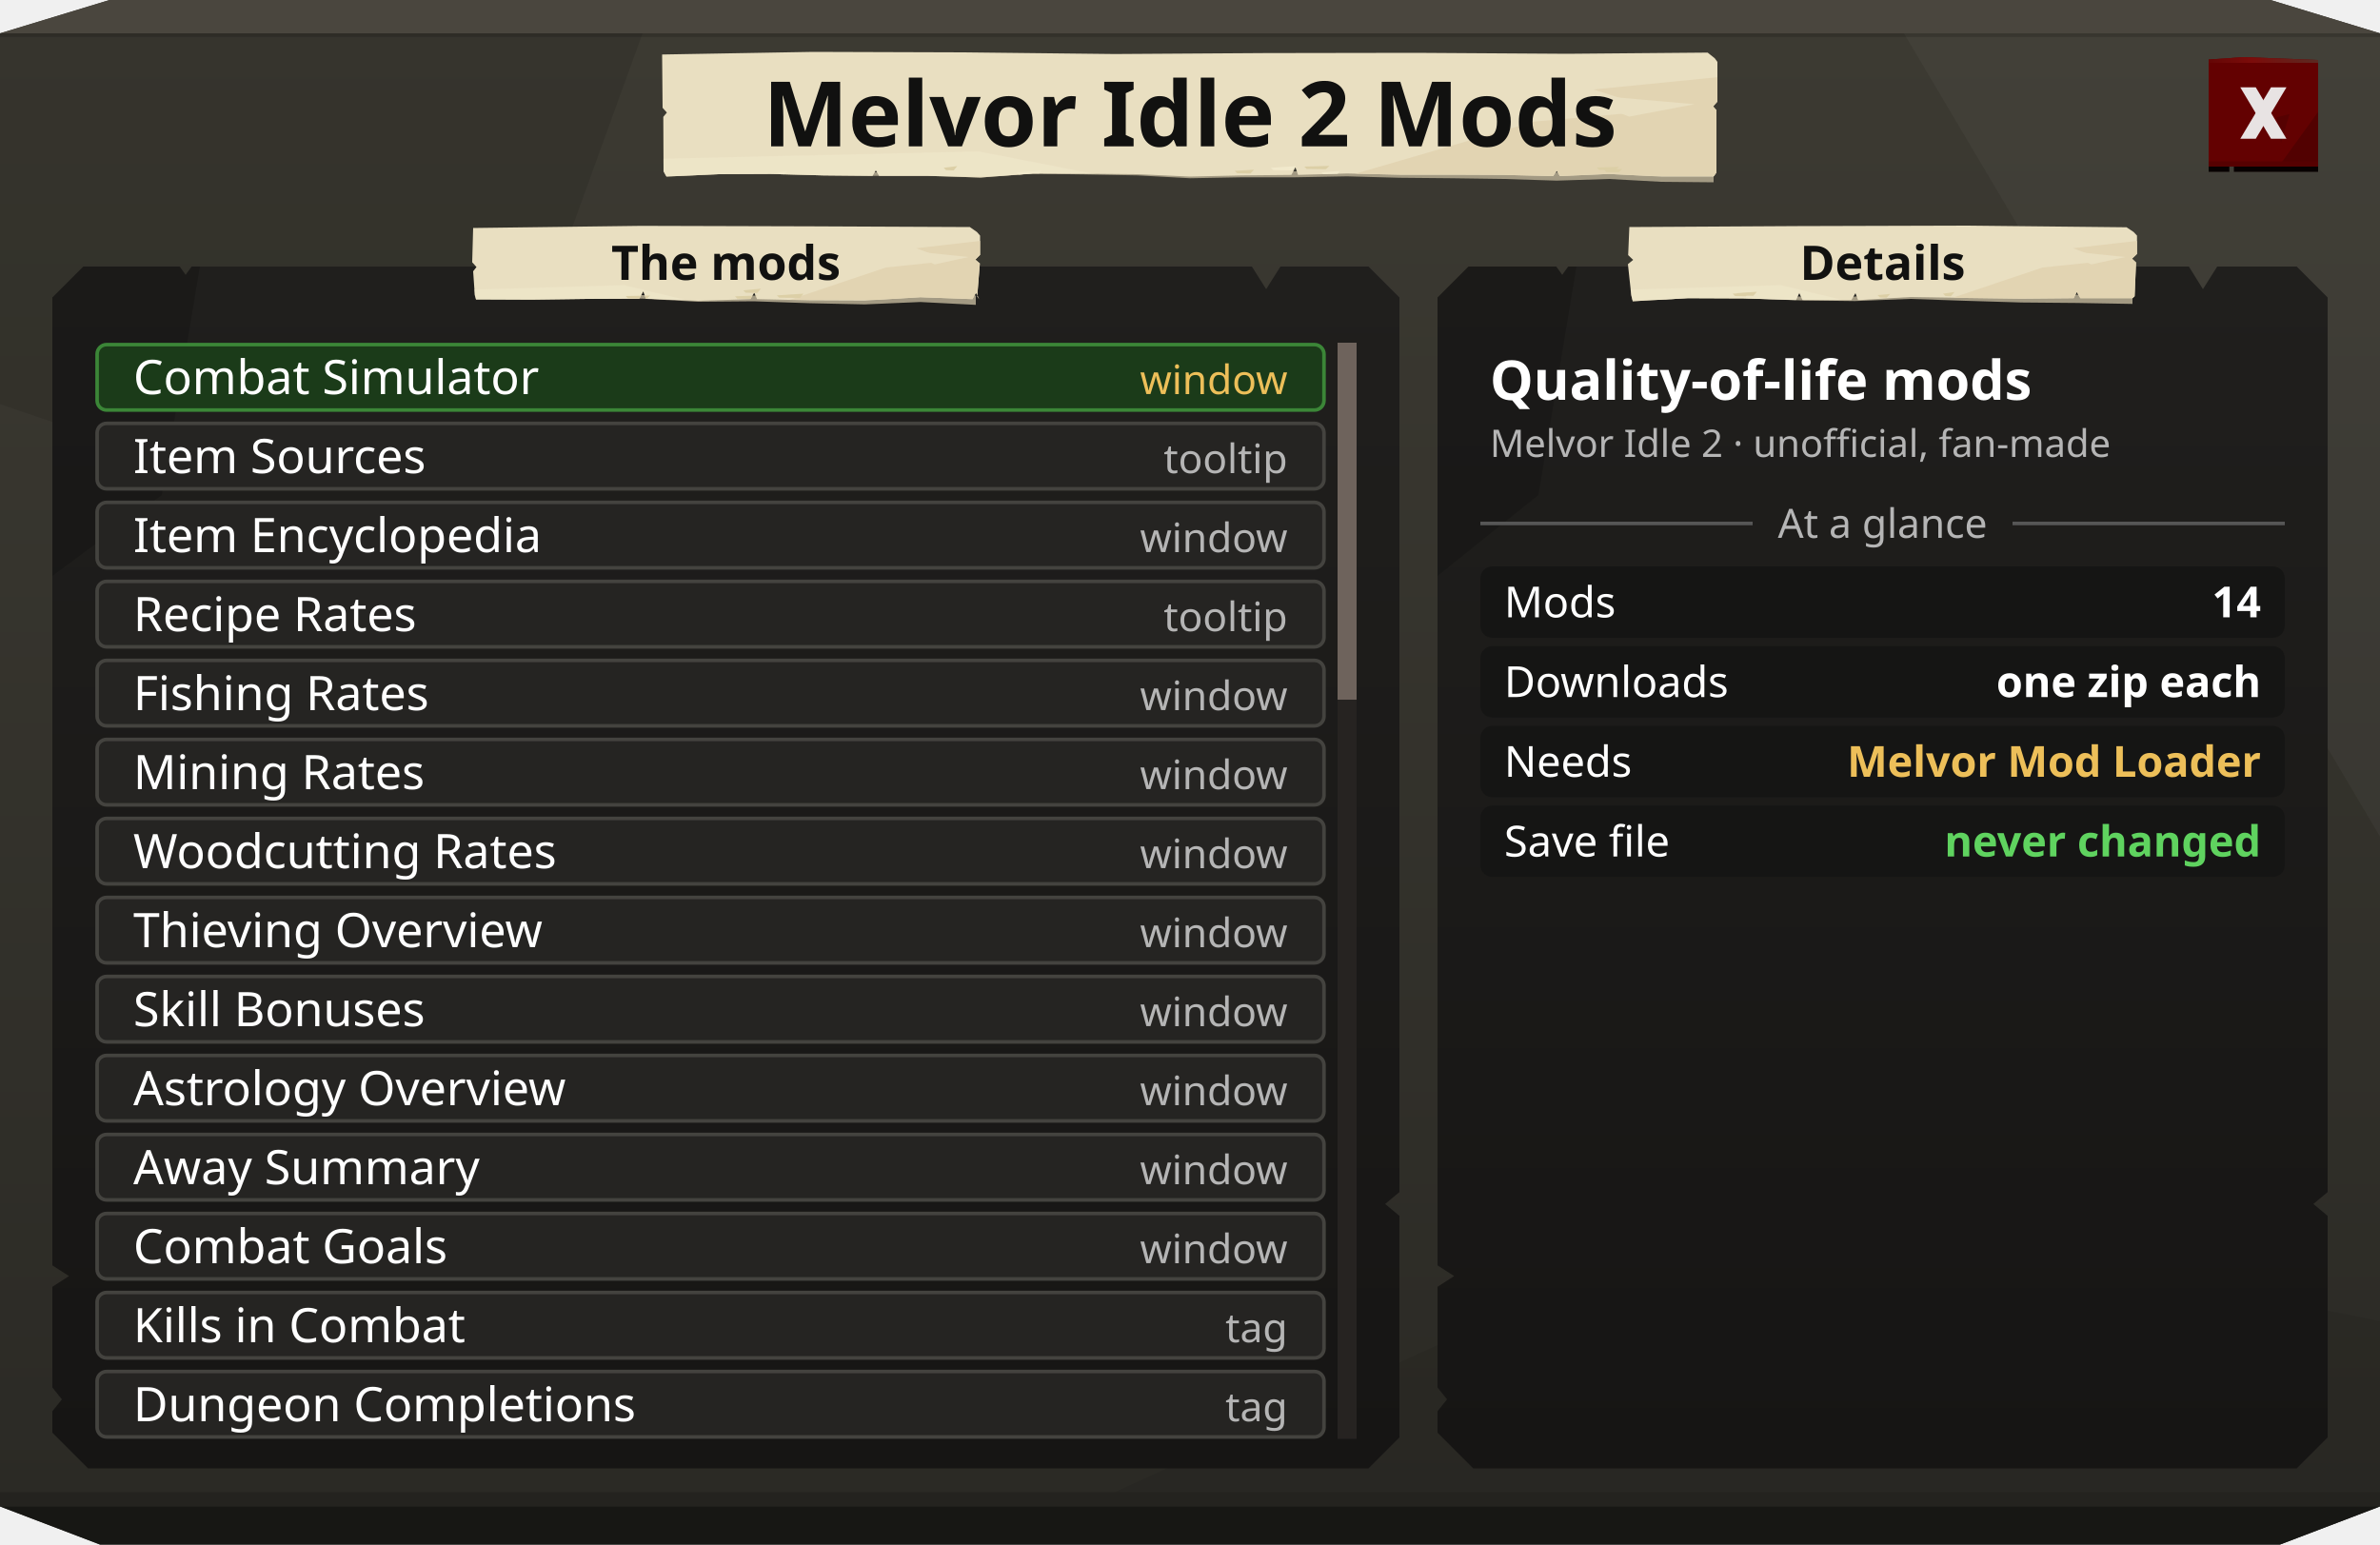
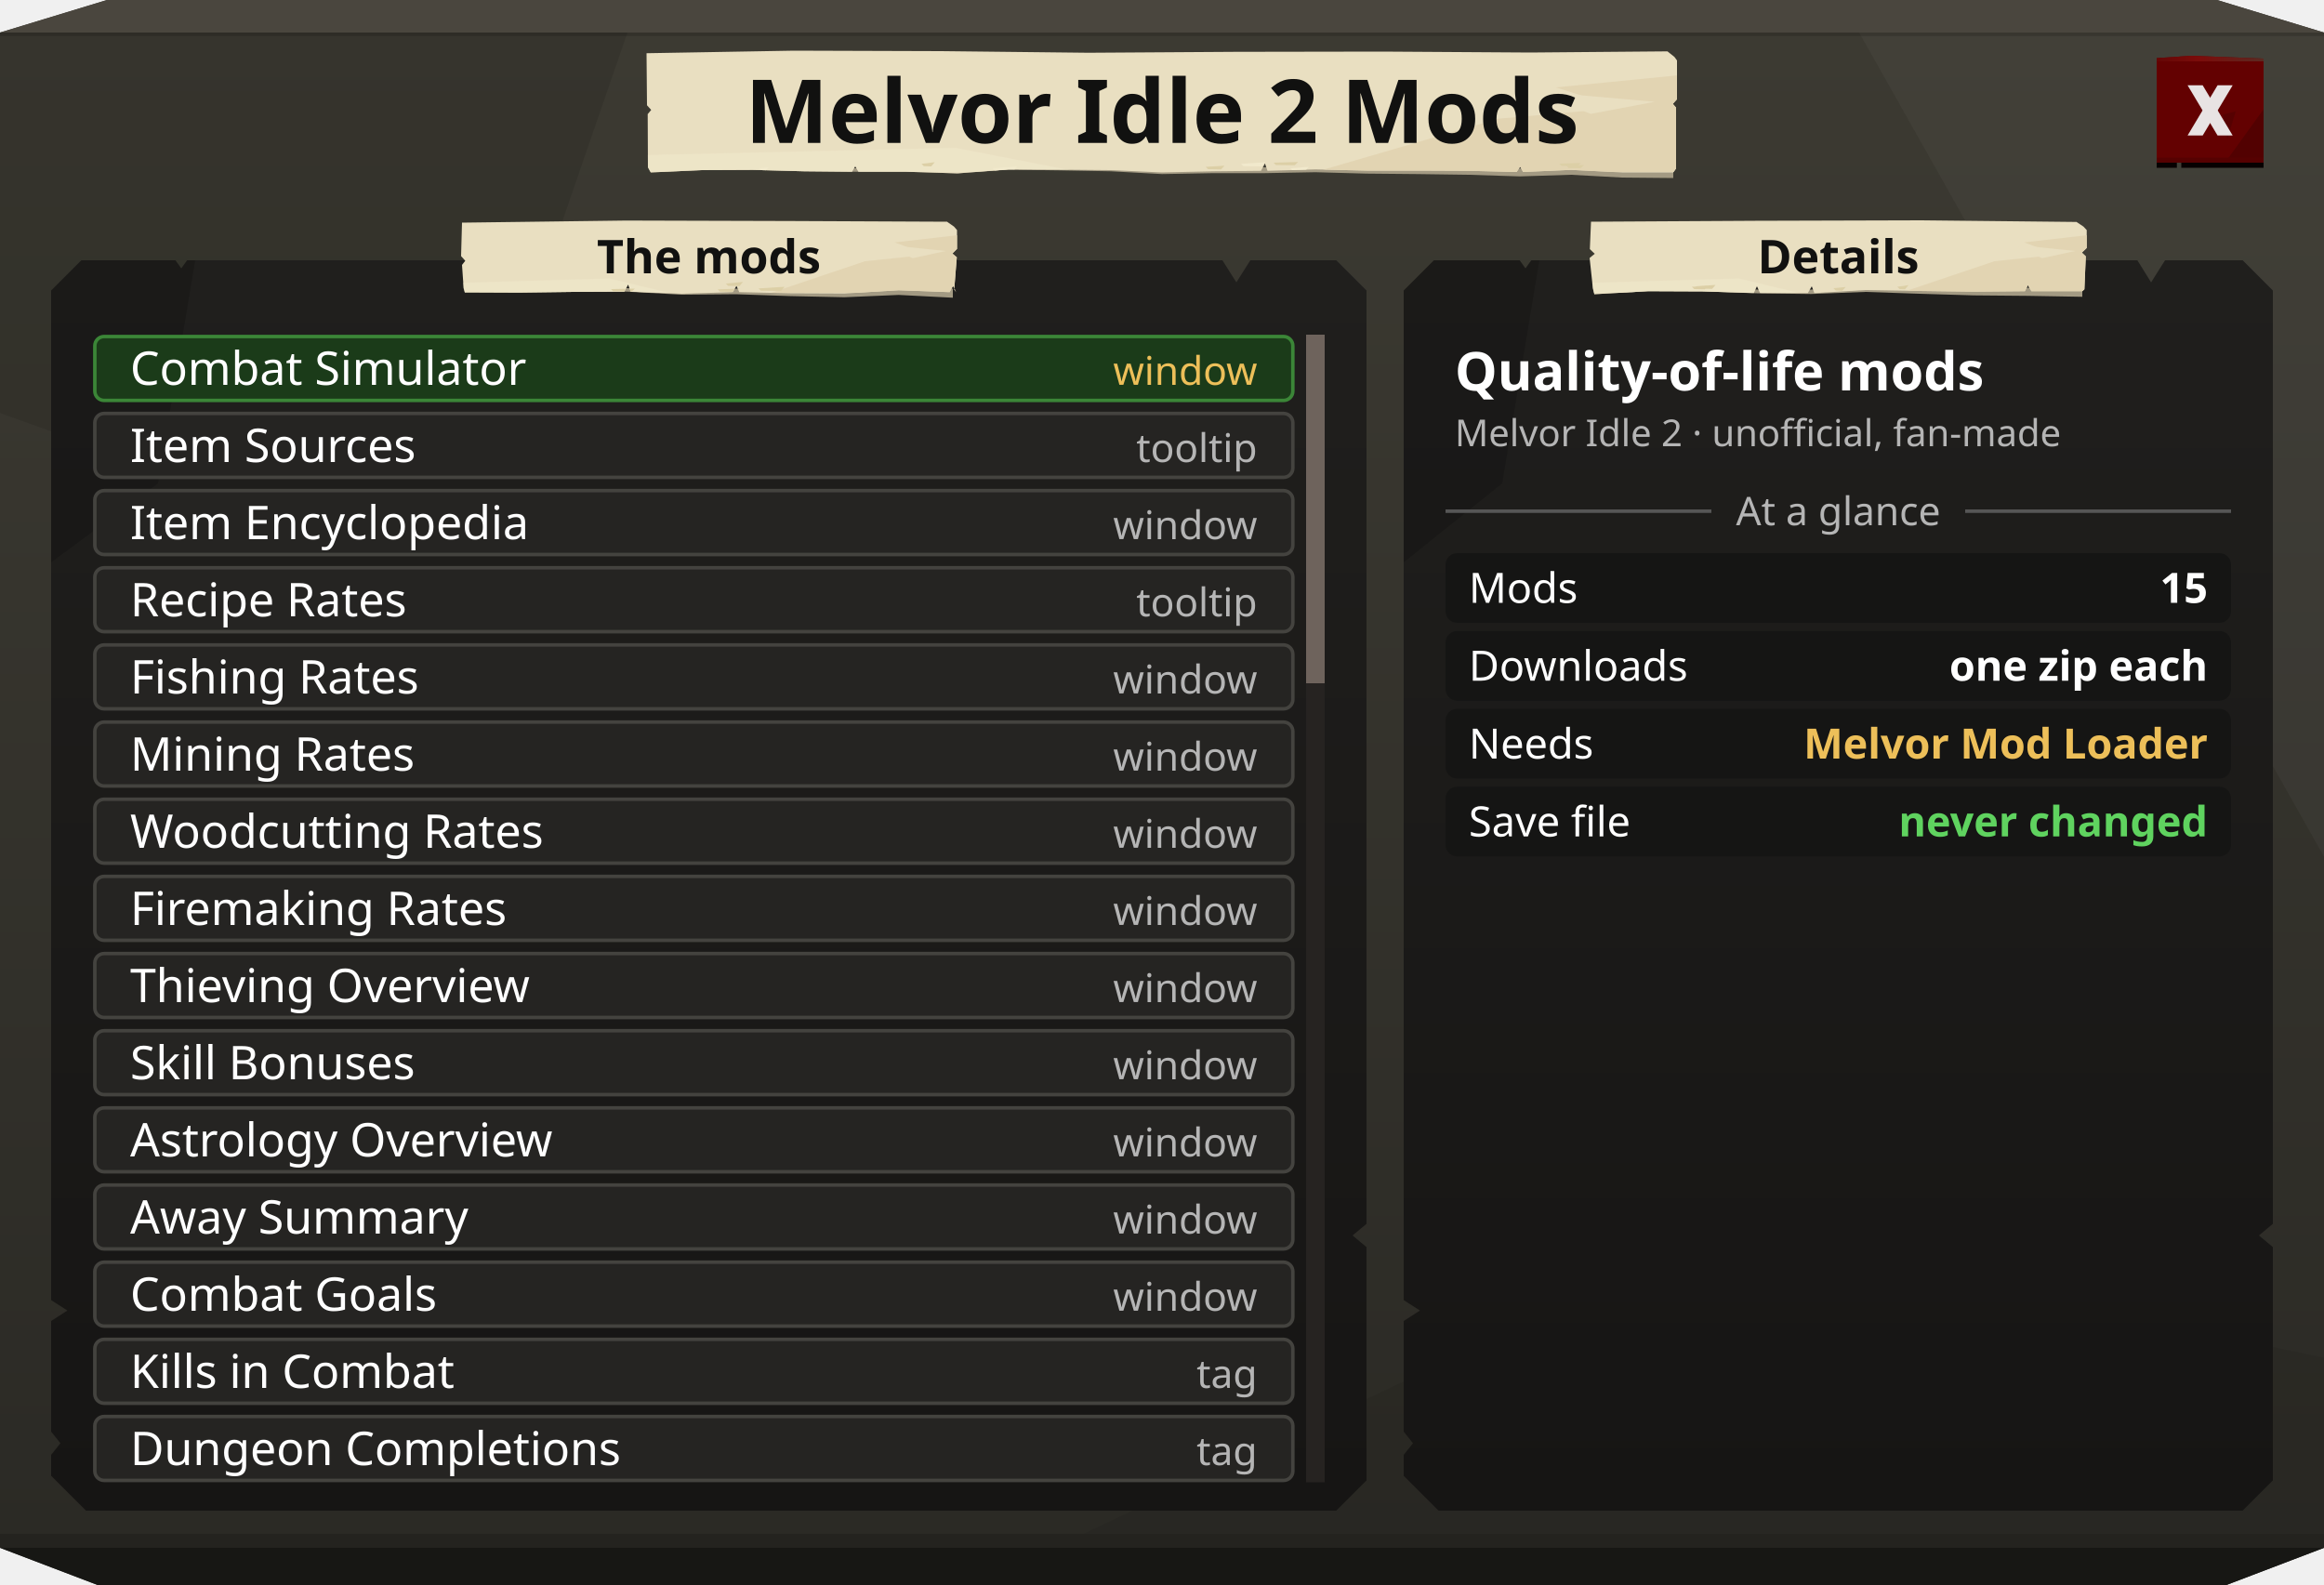
- <svg xmlns="http://www.w3.org/2000/svg" viewBox="0 0 1000 649" width="1000" height="649" role="img" aria-label="Melvor Idle 2 Mods: fourteen quality-of-life mods in the game's own look. Separate downloads. Your save is never changed.">
+ <svg xmlns="http://www.w3.org/2000/svg" viewBox="0 0 1000 682" width="1000" height="682" role="img" aria-label="Melvor Idle 2 Mods: fifteen quality-of-life mods in the game's own look. Separate downloads. Your save is never changed.">
  <defs>
    <clipPath id="c1">
-       <polygon points="46,0 954,0 1000,14 1000,633 958,649 42,649 0,633 0,14" />
+       <polygon points="46,0 954,0 1000,14 1000,666 958,682 42,682 0,666 0,14" />
    </clipPath>
-     <linearGradient id="g2" gradientUnits="userSpaceOnUse" x1="0" y1="14" x2="0" y2="633">
+     <linearGradient id="g2" gradientUnits="userSpaceOnUse" x1="0" y1="14" x2="0" y2="666">
      <stop offset="0" stop-color="#3c3a32" />
      <stop offset="1" stop-color="#2b2a25" />
    </linearGradient>
    <clipPath id="c3">
      <polygon points="278.2,22.9 341.5,21.8 404.9,22 468.3,22.7 531.7,22.3 595.1,22.2 658.5,22.6 717.5,22.1 720.5,24.5 721.6,26 721.6,42.7 719.8,44.7 721.2,46.3 721.2,72.5 720,74.2 698,74.2 676,73.1 655.4,74 654.1,71.7 652.6,74 632,73.5 610,73.4 588,73.4 566,72.9 545.4,73.5 544.3,70.3 542.6,73.5 522,73.7 500,74.2 478,73.2 456,73 434,72.9 412,74.6 390,73.9 369.4,73.9 368,71.5 366.6,73.9 346,73.7 324,73.1 302,73.2 280,74.2 278.8,72 278.7,49.1 280.2,47.3 278.4,45.3" />
    </clipPath>
    <clipPath id="c4">
      <polygon points="928,25 942.7,24 974,25.2 974,70 928,70" />
    </clipPath>
    <linearGradient id="g5" gradientUnits="userSpaceOnUse" x1="928" y1="0" x2="974" y2="0">
      <stop offset="0" stop-color="#640706" />
      <stop offset="0.4" stop-color="#7c0c0a" />
      <stop offset="1" stop-color="#5a2a22" />
    </linearGradient>
    <clipPath id="c6">
-       <polygon points="22,125 35,112 75.5,112 78,115.5 80.5,112 526,112 532,121.5 538,112 575,112 588,125 588,500.9 582,505.9 588,510.9 588,604 575,617 37,617 22,602 22,593 26,588 22,583 22,540.7 29,536.2 22,531.7" />
+       <polygon points="22,125 35,112 75.5,112 78,115.5 80.5,112 526,112 532,121.5 538,112 575,112 588,125 588,526.6 582,531.6 588,536.6 588,637 575,650 37,650 22,635 22,626 26,621 22,616 22,568.4 29,563.9 22,559.4" />
    </clipPath>
-     <linearGradient id="g7" gradientUnits="userSpaceOnUse" x1="0" y1="112" x2="0" y2="617">
+     <linearGradient id="g7" gradientUnits="userSpaceOnUse" x1="0" y1="112" x2="0" y2="650">
      <stop offset="0" stop-color="#201f1d" />
      <stop offset="1" stop-color="#161514" />
    </linearGradient>
    <clipPath id="c8">
-       <polygon points="604,125 617,112 653.9,112 656.4,115.5 658.9,112 919.7,112 925.6,121.5 931.6,112 965,112 978,125 978,500.9 972,505.9 978,510.9 978,604 965,617 619,617 604,602 604,593 608,588 604,583 604,540.7 611,536.2 604,531.7" />
+       <polygon points="604,125 617,112 653.9,112 656.4,115.5 658.9,112 919.7,112 925.6,121.5 931.6,112 965,112 978,125 978,526.6 972,531.6 978,536.6 978,637 965,650 619,650 604,635 604,626 608,621 604,616 604,568.4 611,563.9 604,559.4" />
    </clipPath>
-     <linearGradient id="g9" gradientUnits="userSpaceOnUse" x1="0" y1="112" x2="0" y2="617">
+     <linearGradient id="g9" gradientUnits="userSpaceOnUse" x1="0" y1="112" x2="0" y2="650">
      <stop offset="0" stop-color="#201f1d" />
      <stop offset="1" stop-color="#161514" />
    </linearGradient>
    <clipPath id="c10">
      <polygon points="198.8,95.8 269.3,94.9 340.7,95.1 407.5,95.4 410.5,97.5 411.8,99 411.8,107.1 409.8,109.1 411.7,110.7 410.6,124.5 411.4,125.7 410.1,123 408.6,125.7 386.7,124.9 363.3,126.3 340,126.2 318.1,125.7 316.9,123 315.3,125.7 293.3,126.4 271.4,125.5 270.3,122.4 268.6,125.5 246.7,125.6 223.3,125.9 200,125.8 199.5,124 198.8,114 200.2,112.2 198.4,110.2" />
    </clipPath>
    <clipPath id="c11">
      <polygon points="684.6,95.4 755.3,95 826.7,94.8 893.5,95.5 896.5,97.5 897.9,99 897.9,106.7 895.8,108.7 897.5,110.3 896.9,124.5 896,125.3 874.1,125.3 872.6,122.7 871.3,125.3 849.3,125.5 826,125.2 802.7,124.8 780.7,126.1 779.6,123.2 777.9,126.1 757.4,126.1 756,123.1 754.6,126.1 732.7,125.4 709.3,125.3 686,126.6 685.4,124 684,111 686.2,109.2 684.1,107.2" />
    </clipPath>
  </defs>
-   <polygon points="46,0 954,0 1000,14 1000,633 958,649 42,649 0,633 0,14" fill="url(#g2)" />
+   <polygon points="46,0 954,0 1000,14 1000,666 958,682 42,682 0,666 0,14" fill="url(#g2)" />
  <g clip-path="url(#c1)">
-     <polygon points="0,14 270,14 190,234.7 0,169.8" fill="#000000" opacity="0.1" />
-     <polygon points="1000,14 1000,351.5 800,14" fill="#ffffff" opacity="0.035" />
-     <polygon points="420,649 740,503.2 1000,555.1 1000,649" fill="#000000" opacity="0.07" />
+     <polygon points="0,14 270,14 190,245.9 0,177.7" fill="#000000" opacity="0.1" />
+     <polygon points="1000,14 1000,368.6 800,14" fill="#ffffff" opacity="0.035" />
+     <polygon points="420,682 740,529.6 1000,584.2 1000,682" fill="#000000" opacity="0.07" />
    <rect x="0" y="0" width="1000" height="14" fill="#4a463e" />
    <rect x="0" y="14" width="1000" height="1.5" fill="#000000" opacity="0.16" />
-     <rect x="0" y="627" width="1000" height="6" fill="#24231f" />
-     <rect x="0" y="633" width="1000" height="16" fill="#171714" />
+     <rect x="0" y="660" width="1000" height="6" fill="#24231f" />
+     <rect x="0" y="666" width="1000" height="16" fill="#171714" />
  </g>
  <polygon points="720,72.7 698,72.7 676,71.6 654,72.5 632,72 610,71.9 588,71.9 566,71.4 544,72 522,72.2 500,72.7 478,71.7 456,71.5 434,71.4 412,73.1 390,72.4 368,72.4 346,72.2 324,71.6 302,71.7 280,72.7 280,74.2 302,73.2 324,73.1 346,73.7 368,73.9 390,73.9 412,74.6 434,73 456,73.3 478,73.7 500,74.9 522,74.5 544,74.5 566,74.1 588,74.7 610,74.9 632,75.2 654,75.9 676,75.2 698,76.4 720,76.6" fill="#a39a83" />
  <polygon points="278.2,22.9 341.5,21.8 404.9,22 468.3,22.7 531.7,22.3 595.1,22.2 658.5,22.6 717.5,22.1 720.5,24.5 721.6,26 721.6,42.7 719.8,44.7 721.2,46.3 721.2,72.5 720,74.2 698,74.2 676,73.1 655.4,74 654.1,71.7 652.6,74 632,73.5 610,73.4 588,73.4 566,72.9 545.4,73.5 544.3,70.3 542.6,73.5 522,73.7 500,74.2 478,73.2 456,73 434,72.9 412,74.6 390,73.9 369.4,73.9 368,71.5 366.6,73.9 346,73.7 324,73.1 302,73.2 280,74.2 278.8,72 278.7,49.1 280.2,47.3 278.4,45.3" fill="#e9dfc1" />
  <g clip-path="url(#c3)">
    <polygon points="722,32.4 669.5,37.6 697,46.4 644.6,51.1 566,74 722,74" fill="#e2d4b2" />
    <polygon points="712,43.8 659.6,39.2 684.5,49" fill="#e9dfc1" />
    <polygon points="278,66.7 411.2,63.6 464.5,74 278,74" fill="#f1e9cc" opacity="0.55" />
    <polygon points="326.7,72.4 330.7,72 329.2,73.5 327.7,73.4" fill="#f1e9cc" />
    <polygon points="674,71.3 681.6,71 680.1,72.4 675,72.3" fill="#dccfa6" />
    <polygon points="548,70 558.6,69.7 557.1,71.1 549,71" fill="#dccfa6" />
    <polygon points="534,70.5 544.4,69.8 542.9,71.6 535,71.5" fill="#f1e9cc" />
    <polygon points="427.1,72.4 437.6,71.6 436.1,73.5 428.1,73.4" fill="#f1e9cc" />
    <polygon points="396.5,70.5 402.2,69.8 400.7,71.6 397.5,71.5" fill="#dccfa6" />
    <polygon points="555.2,72.4 563.1,71.8 561.6,73.5 556.2,73.4" fill="#f1e9cc" />
    <polygon points="670.9,70.4 680.3,70.1 678.8,71.5 671.9,71.4" fill="#dccfa6" />
    <polygon points="518.8,71.8 526.9,71.3 525.4,72.9 519.8,72.8" fill="#dccfa6" />
  </g>
  <text x="500" y="61.5" font-family="'Noto Sans','Open Sans','Segoe UI',Roboto,'Helvetica Neue',Arial,sans-serif" font-size="38" font-weight="700" fill="#111110" text-anchor="middle" textLength="351.9">Melvor Idle 2 Mods</text>
  <rect x="928" y="69" width="8.7" height="3.2" fill="#070101" />
  <rect x="938.6" y="69" width="35.4" height="3.2" fill="#070101" />
  <polygon points="928,25 942.7,24 974,25.2 974,70 928,70" fill="#630101" />
  <g clip-path="url(#c4)">
    <polygon points="974,47 957.4,70 974,70" fill="#520101" />
    <polygon points="956.5,49.3 962,47.9 958.4,59.9" fill="#560101" />
    <rect x="928" y="24" width="46" height="2.4" fill="url(#g5)" />
    <rect x="928" y="67.8" width="46" height="2.2" fill="#560101" />
  </g>
  <polygon points="941.3,36.7 947.8,36.7 960.7,58.3 954.2,58.3" fill="#e8e3e3" />
  <polygon points="960.7,36.7 954.2,36.7 941.3,58.3 947.8,58.3" fill="#e8e3e3" />
-   <polygon points="22,125 35,112 75.5,112 78,115.5 80.5,112 526,112 532,121.5 538,112 575,112 588,125 588,500.9 582,505.9 588,510.9 588,604 575,617 37,617 22,602 22,593 26,588 22,583 22,540.7 29,536.2 22,531.7" fill="url(#g7)" />
+   <polygon points="22,125 35,112 75.5,112 78,115.5 80.5,112 526,112 532,121.5 538,112 575,112 588,125 588,526.6 582,531.6 588,536.6 588,637 575,650 37,650 22,635 22,626 26,621 22,616 22,568.4 29,563.9 22,559.4" fill="url(#g7)" />
  <polygon points="22,112 84,112 68,208 22,242" fill="#000000" opacity="0.16" clip-path="url(#c6)" />
-   <polygon points="604,125 617,112 653.9,112 656.4,115.5 658.9,112 919.7,112 925.6,121.5 931.6,112 965,112 978,125 978,500.9 972,505.9 978,510.9 978,604 965,617 619,617 604,602 604,593 608,588 604,583 604,540.7 611,536.2 604,531.7" fill="url(#g9)" />
+   <polygon points="604,125 617,112 653.9,112 656.4,115.5 658.9,112 919.7,112 925.6,121.5 931.6,112 965,112 978,125 978,526.6 972,531.6 978,536.6 978,637 965,650 619,650 604,635 604,626 608,621 604,616 604,568.4 611,563.9 604,559.4" fill="url(#g9)" />
  <polygon points="604,112 662.4,112 646.4,208 604,242" fill="#000000" opacity="0.16" clip-path="url(#c8)" />
  <polygon points="410,124.2 386.7,123.4 363.3,124.8 340,124.7 316.7,124.2 293.3,124.9 270,124 246.7,124.1 223.3,124.4 200,124.3 200,125.8 223.3,125.9 246.7,125.6 270,125.5 293.3,126.8 316.7,126.6 340,127.4 363.3,127.9 386.7,126.9 410,128.1" fill="#a39a83" />
  <polygon points="198.8,95.8 269.3,94.9 340.7,95.1 407.5,95.4 410.5,97.5 411.8,99 411.8,107.1 409.8,109.1 411.7,110.7 410.6,124.5 411.4,125.7 410.1,123 408.6,125.7 386.7,124.9 363.3,126.3 340,126.2 318.1,125.7 316.9,123 315.3,125.7 293.3,126.4 271.4,125.5 270.3,122.4 268.6,125.5 246.7,125.6 223.3,125.9 200,125.8 199.5,124 198.8,114 200.2,112.2 198.4,110.2" fill="#e9dfc1" />
  <g clip-path="url(#c10)">
    <polygon points="412,101.2 385,104.3 399.2,109.6 372.2,112.4 331.8,126 412,126" fill="#e2d4b2" />
    <polygon points="406.9,108 379.9,105.2 392.7,111.1" fill="#e9dfc1" />
    <polygon points="198,121.7 262.2,119.8 287.9,126 198,126" fill="#f1e9cc" opacity="0.55" />
    <polygon points="312.3,122 319.7,121.3 318.2,123.1 313.3,123" fill="#dccfa6" />
    <polygon points="262.9,124.4 273.2,124.2 271.7,125.5 263.9,125.4" fill="#dccfa6" />
    <polygon points="308.8,124.5 318.2,124.2 316.7,125.6 309.8,125.5" fill="#dccfa6" />
    <polygon points="326.4,124.1 337.6,123.4 336.1,125.2 327.4,125.1" fill="#dccfa6" />
  </g>
  <text x="305" y="117.6" font-family="'Noto Sans','Open Sans','Segoe UI',Roboto,'Helvetica Neue',Arial,sans-serif" font-size="20" font-weight="700" fill="#111110" text-anchor="middle" textLength="93.2">The mods</text>
  <polygon points="896,123.8 872.7,123.8 849.3,124 826,123.7 802.7,123.3 779.3,124.6 756,124.6 732.7,123.9 709.3,123.8 686,125.1 686,126.6 709.3,125.3 732.7,125.4 756,126.2 779.3,126.5 802.7,125.6 826,126.4 849.3,127.1 872.7,127.3 896,127.7" fill="#a39a83" />
  <polygon points="684.6,95.4 755.3,95 826.7,94.8 893.5,95.5 896.5,97.5 897.9,99 897.9,106.7 895.8,108.7 897.5,110.3 896.9,124.5 896,125.3 874.1,125.3 872.6,122.7 871.3,125.3 849.3,125.5 826,125.2 802.7,124.8 780.7,126.1 779.6,123.2 777.9,126.1 757.4,126.1 756,123.1 754.6,126.1 732.7,125.4 709.3,125.3 686,126.6 685.4,124 684,111 686.2,109.2 684.1,107.2" fill="#e9dfc1" />
  <g clip-path="url(#c11)">
    <polygon points="898,101.2 871,104.3 885.2,109.6 858.2,112.4 817.8,126 898,126" fill="#e2d4b2" />
    <polygon points="892.9,108 865.9,105.2 878.7,111.1" fill="#e9dfc1" />
    <polygon points="684,121.7 748.2,119.8 773.9,126 684,126" fill="#f1e9cc" opacity="0.55" />
    <polygon points="816.4,123.4 821.2,122.7 819.7,124.5 817.4,124.4" fill="#dccfa6" />
    <polygon points="788.9,124 794.2,123.5 792.7,125.1 789.9,125" fill="#dccfa6" />
    <polygon points="729.6,123.2 738.2,122.6 736.7,124.3 730.6,124.2" fill="#dccfa6" />
    <polygon points="728,123.4 735,123 733.5,124.5 729,124.4" fill="#dccfa6" />
  </g>
  <text x="791" y="117.6" font-family="'Noto Sans','Open Sans','Segoe UI',Roboto,'Helvetica Neue',Arial,sans-serif" font-size="20" font-weight="700" fill="#111110" text-anchor="middle" textLength="65.2">Details</text>
-   <rect x="562" y="144" width="8" height="460.6" fill="#262321" />
+   <rect x="562" y="144" width="8" height="493.8" fill="#262321" />
  <rect x="562" y="144" width="8" height="150" fill="#6e635c" />
  <rect x="40.8" y="144.8" width="515.5" height="27.5" fill="#1b3b19" rx="4" stroke="#3b8637" stroke-width="1.5" />
  <text x="56" y="165.6" font-family="'Noto Sans','Open Sans','Segoe UI',Roboto,'Helvetica Neue',Arial,sans-serif" font-size="20" font-weight="400" fill="#ffffff" text-anchor="start" textLength="162.4">Combat Simulator</text>
  <text x="541" y="165.6" font-family="'Noto Sans','Open Sans','Segoe UI',Roboto,'Helvetica Neue',Arial,sans-serif" font-size="17" font-weight="400" fill="#edbf59" text-anchor="end" textLength="59.2">window</text>
  <rect x="40.8" y="177.9" width="515.5" height="27.5" fill="#252422" rx="4" stroke="#44433f" stroke-width="1.5" />
  <text x="56" y="198.8" font-family="'Noto Sans','Open Sans','Segoe UI',Roboto,'Helvetica Neue',Arial,sans-serif" font-size="20" font-weight="400" fill="#ffffff" text-anchor="start" textLength="115.8">Item Sources</text>
  <text x="541" y="198.8" font-family="'Noto Sans','Open Sans','Segoe UI',Roboto,'Helvetica Neue',Arial,sans-serif" font-size="17" font-weight="400" fill="#b5b5b5" text-anchor="end" textLength="50.4">tooltip</text>
  <rect x="40.8" y="211.1" width="515.5" height="27.5" fill="#252422" rx="4" stroke="#44433f" stroke-width="1.5" />
  <text x="56" y="232" font-family="'Noto Sans','Open Sans','Segoe UI',Roboto,'Helvetica Neue',Arial,sans-serif" font-size="20" font-weight="400" fill="#ffffff" text-anchor="start" textLength="162.8">Item Encyclopedia</text>
  <text x="541" y="232" font-family="'Noto Sans','Open Sans','Segoe UI',Roboto,'Helvetica Neue',Arial,sans-serif" font-size="17" font-weight="400" fill="#b5b5b5" text-anchor="end" textLength="59.2">window</text>
  <rect x="40.8" y="244.3" width="515.5" height="27.5" fill="#252422" rx="4" stroke="#44433f" stroke-width="1.5" />
  <text x="56" y="265.2" font-family="'Noto Sans','Open Sans','Segoe UI',Roboto,'Helvetica Neue',Arial,sans-serif" font-size="20" font-weight="400" fill="#ffffff" text-anchor="start" textLength="113.7">Recipe Rates</text>
  <text x="541" y="265.2" font-family="'Noto Sans','Open Sans','Segoe UI',Roboto,'Helvetica Neue',Arial,sans-serif" font-size="17" font-weight="400" fill="#b5b5b5" text-anchor="end" textLength="50.4">tooltip</text>
  <rect x="40.8" y="277.5" width="515.5" height="27.5" fill="#252422" rx="4" stroke="#44433f" stroke-width="1.5" />
  <text x="56" y="298.4" font-family="'Noto Sans','Open Sans','Segoe UI',Roboto,'Helvetica Neue',Arial,sans-serif" font-size="20" font-weight="400" fill="#ffffff" text-anchor="start" textLength="117.4">Fishing Rates</text>
  <text x="541" y="298.4" font-family="'Noto Sans','Open Sans','Segoe UI',Roboto,'Helvetica Neue',Arial,sans-serif" font-size="17" font-weight="400" fill="#b5b5b5" text-anchor="end" textLength="59.2">window</text>
  <rect x="40.8" y="310.7" width="515.5" height="27.5" fill="#252422" rx="4" stroke="#44433f" stroke-width="1.5" />
  <text x="56" y="331.6" font-family="'Noto Sans','Open Sans','Segoe UI',Roboto,'Helvetica Neue',Arial,sans-serif" font-size="20" font-weight="400" fill="#ffffff" text-anchor="start" textLength="117.1">Mining Rates</text>
  <text x="541" y="331.6" font-family="'Noto Sans','Open Sans','Segoe UI',Roboto,'Helvetica Neue',Arial,sans-serif" font-size="17" font-weight="400" fill="#b5b5b5" text-anchor="end" textLength="59.2">window</text>
  <rect x="40.8" y="343.9" width="515.5" height="27.5" fill="#252422" rx="4" stroke="#44433f" stroke-width="1.5" />
  <text x="56" y="364.8" font-family="'Noto Sans','Open Sans','Segoe UI',Roboto,'Helvetica Neue',Arial,sans-serif" font-size="20" font-weight="400" fill="#ffffff" text-anchor="start" textLength="171.8">Woodcutting Rates</text>
  <text x="541" y="364.8" font-family="'Noto Sans','Open Sans','Segoe UI',Roboto,'Helvetica Neue',Arial,sans-serif" font-size="17" font-weight="400" fill="#b5b5b5" text-anchor="end" textLength="59.2">window</text>
  <rect x="40.8" y="377.1" width="515.5" height="27.5" fill="#252422" rx="4" stroke="#44433f" stroke-width="1.5" />
-   <text x="56" y="398" font-family="'Noto Sans','Open Sans','Segoe UI',Roboto,'Helvetica Neue',Arial,sans-serif" font-size="20" font-weight="400" fill="#ffffff" text-anchor="start" textLength="163.9">Thieving Overview</text>
+   <text x="56" y="398" font-family="'Noto Sans','Open Sans','Segoe UI',Roboto,'Helvetica Neue',Arial,sans-serif" font-size="20" font-weight="400" fill="#ffffff" text-anchor="start" textLength="152.9">Firemaking Rates</text>
  <text x="541" y="398" font-family="'Noto Sans','Open Sans','Segoe UI',Roboto,'Helvetica Neue',Arial,sans-serif" font-size="17" font-weight="400" fill="#b5b5b5" text-anchor="end" textLength="59.2">window</text>
  <rect x="40.8" y="410.3" width="515.5" height="27.5" fill="#252422" rx="4" stroke="#44433f" stroke-width="1.5" />
-   <text x="56" y="431.2" font-family="'Noto Sans','Open Sans','Segoe UI',Roboto,'Helvetica Neue',Arial,sans-serif" font-size="20" font-weight="400" fill="#ffffff" text-anchor="start" textLength="115.5">Skill Bonuses</text>
+   <text x="56" y="431.2" font-family="'Noto Sans','Open Sans','Segoe UI',Roboto,'Helvetica Neue',Arial,sans-serif" font-size="20" font-weight="400" fill="#ffffff" text-anchor="start" textLength="163.9">Thieving Overview</text>
  <text x="541" y="431.2" font-family="'Noto Sans','Open Sans','Segoe UI',Roboto,'Helvetica Neue',Arial,sans-serif" font-size="17" font-weight="400" fill="#b5b5b5" text-anchor="end" textLength="59.2">window</text>
  <rect x="40.8" y="443.5" width="515.5" height="27.5" fill="#252422" rx="4" stroke="#44433f" stroke-width="1.5" />
-   <text x="56" y="464.4" font-family="'Noto Sans','Open Sans','Segoe UI',Roboto,'Helvetica Neue',Arial,sans-serif" font-size="20" font-weight="400" fill="#ffffff" text-anchor="start" textLength="174.3">Astrology Overview</text>
+   <text x="56" y="464.4" font-family="'Noto Sans','Open Sans','Segoe UI',Roboto,'Helvetica Neue',Arial,sans-serif" font-size="20" font-weight="400" fill="#ffffff" text-anchor="start" textLength="115.5">Skill Bonuses</text>
  <text x="541" y="464.4" font-family="'Noto Sans','Open Sans','Segoe UI',Roboto,'Helvetica Neue',Arial,sans-serif" font-size="17" font-weight="400" fill="#b5b5b5" text-anchor="end" textLength="59.2">window</text>
  <rect x="40.8" y="476.7" width="515.5" height="27.5" fill="#252422" rx="4" stroke="#44433f" stroke-width="1.5" />
-   <text x="56" y="497.6" font-family="'Noto Sans','Open Sans','Segoe UI',Roboto,'Helvetica Neue',Arial,sans-serif" font-size="20" font-weight="400" fill="#ffffff" text-anchor="start" textLength="137.9">Away Summary</text>
+   <text x="56" y="497.6" font-family="'Noto Sans','Open Sans','Segoe UI',Roboto,'Helvetica Neue',Arial,sans-serif" font-size="20" font-weight="400" fill="#ffffff" text-anchor="start" textLength="174.3">Astrology Overview</text>
  <text x="541" y="497.6" font-family="'Noto Sans','Open Sans','Segoe UI',Roboto,'Helvetica Neue',Arial,sans-serif" font-size="17" font-weight="400" fill="#b5b5b5" text-anchor="end" textLength="59.2">window</text>
  <rect x="40.8" y="509.9" width="515.5" height="27.5" fill="#252422" rx="4" stroke="#44433f" stroke-width="1.5" />
-   <text x="56" y="530.8" font-family="'Noto Sans','Open Sans','Segoe UI',Roboto,'Helvetica Neue',Arial,sans-serif" font-size="20" font-weight="400" fill="#ffffff" text-anchor="start" textLength="126.3">Combat Goals</text>
+   <text x="56" y="530.8" font-family="'Noto Sans','Open Sans','Segoe UI',Roboto,'Helvetica Neue',Arial,sans-serif" font-size="20" font-weight="400" fill="#ffffff" text-anchor="start" textLength="137.9">Away Summary</text>
  <text x="541" y="530.8" font-family="'Noto Sans','Open Sans','Segoe UI',Roboto,'Helvetica Neue',Arial,sans-serif" font-size="17" font-weight="400" fill="#b5b5b5" text-anchor="end" textLength="59.2">window</text>
  <rect x="40.8" y="543.1" width="515.5" height="27.5" fill="#252422" rx="4" stroke="#44433f" stroke-width="1.5" />
-   <text x="56" y="564" font-family="'Noto Sans','Open Sans','Segoe UI',Roboto,'Helvetica Neue',Arial,sans-serif" font-size="20" font-weight="400" fill="#ffffff" text-anchor="start" textLength="133.7">Kills in Combat</text>
-   <text x="541" y="564" font-family="'Noto Sans','Open Sans','Segoe UI',Roboto,'Helvetica Neue',Arial,sans-serif" font-size="17" font-weight="400" fill="#b5b5b5" text-anchor="end" textLength="24.8">tag</text>
+   <text x="56" y="564" font-family="'Noto Sans','Open Sans','Segoe UI',Roboto,'Helvetica Neue',Arial,sans-serif" font-size="20" font-weight="400" fill="#ffffff" text-anchor="start" textLength="126.3">Combat Goals</text>
+   <text x="541" y="564" font-family="'Noto Sans','Open Sans','Segoe UI',Roboto,'Helvetica Neue',Arial,sans-serif" font-size="17" font-weight="400" fill="#b5b5b5" text-anchor="end" textLength="59.2">window</text>
  <rect x="40.8" y="576.3" width="515.5" height="27.5" fill="#252422" rx="4" stroke="#44433f" stroke-width="1.5" />
-   <text x="56" y="597.2" font-family="'Noto Sans','Open Sans','Segoe UI',Roboto,'Helvetica Neue',Arial,sans-serif" font-size="20" font-weight="400" fill="#ffffff" text-anchor="start" textLength="201.9">Dungeon Completions</text>
+   <text x="56" y="597.2" font-family="'Noto Sans','Open Sans','Segoe UI',Roboto,'Helvetica Neue',Arial,sans-serif" font-size="20" font-weight="400" fill="#ffffff" text-anchor="start" textLength="133.7">Kills in Combat</text>
  <text x="541" y="597.2" font-family="'Noto Sans','Open Sans','Segoe UI',Roboto,'Helvetica Neue',Arial,sans-serif" font-size="17" font-weight="400" fill="#b5b5b5" text-anchor="end" textLength="24.8">tag</text>
+   <rect x="40.8" y="609.5" width="515.5" height="27.5" fill="#252422" rx="4" stroke="#44433f" stroke-width="1.5" />
+   <text x="56" y="630.4" font-family="'Noto Sans','Open Sans','Segoe UI',Roboto,'Helvetica Neue',Arial,sans-serif" font-size="20" font-weight="400" fill="#ffffff" text-anchor="start" textLength="201.9">Dungeon Completions</text>
+   <text x="541" y="630.4" font-family="'Noto Sans','Open Sans','Segoe UI',Roboto,'Helvetica Neue',Arial,sans-serif" font-size="17" font-weight="400" fill="#b5b5b5" text-anchor="end" textLength="24.8">tag</text>
  <text x="626" y="168" font-family="'Noto Sans','Open Sans','Segoe UI',Roboto,'Helvetica Neue',Arial,sans-serif" font-size="23" font-weight="700" fill="#ffffff" text-anchor="start" textLength="223">Quality-of-life mods</text>
  <text x="626" y="192" font-family="'Noto Sans','Open Sans','Segoe UI',Roboto,'Helvetica Neue',Arial,sans-serif" font-size="16" font-weight="400" fill="#b5b5b5" text-anchor="start" textLength="249.3">Melvor Idle 2 · unofficial, fan-made</text>
  <rect x="622" y="219.2" width="114.4" height="1.5" fill="#565656" />
  <rect x="845.6" y="219.2" width="114.4" height="1.5" fill="#565656" />
  <text x="791" y="226" font-family="'Noto Sans','Open Sans','Segoe UI',Roboto,'Helvetica Neue',Arial,sans-serif" font-size="17" font-weight="400" fill="#b5b5b5" text-anchor="middle" textLength="85.1">At a glance</text>
  <rect x="622" y="238" width="338" height="30" fill="#151514" rx="5" />
  <text x="632" y="259.4" font-family="'Noto Sans','Open Sans','Segoe UI',Roboto,'Helvetica Neue',Arial,sans-serif" font-size="18" font-weight="400" fill="#ffffff" text-anchor="start" textLength="45.6">Mods</text>
-   <text x="950" y="259.4" font-family="'Noto Sans','Open Sans','Segoe UI',Roboto,'Helvetica Neue',Arial,sans-serif" font-size="18" font-weight="700" fill="#ffffff" text-anchor="end" textLength="21">14</text>
+   <text x="950" y="259.4" font-family="'Noto Sans','Open Sans','Segoe UI',Roboto,'Helvetica Neue',Arial,sans-serif" font-size="18" font-weight="700" fill="#ffffff" text-anchor="end" textLength="21">15</text>
  <rect x="622" y="271.5" width="338" height="30" fill="#151514" rx="5" />
  <text x="632" y="292.9" font-family="'Noto Sans','Open Sans','Segoe UI',Roboto,'Helvetica Neue',Arial,sans-serif" font-size="18" font-weight="400" fill="#ffffff" text-anchor="start" textLength="90">Downloads</text>
  <text x="950" y="292.9" font-family="'Noto Sans','Open Sans','Segoe UI',Roboto,'Helvetica Neue',Arial,sans-serif" font-size="18" font-weight="700" fill="#ffffff" text-anchor="end" textLength="106.9">one zip each</text>
  <rect x="622" y="305" width="338" height="30" fill="#151514" rx="5" />
  <text x="632" y="326.4" font-family="'Noto Sans','Open Sans','Segoe UI',Roboto,'Helvetica Neue',Arial,sans-serif" font-size="18" font-weight="400" fill="#ffffff" text-anchor="start" textLength="51.3">Needs</text>
  <text x="950" y="326.4" font-family="'Noto Sans','Open Sans','Segoe UI',Roboto,'Helvetica Neue',Arial,sans-serif" font-size="18" font-weight="700" fill="#edbf59" text-anchor="end" textLength="169.7">Melvor Mod Loader</text>
  <rect x="622" y="338.5" width="338" height="30" fill="#151514" rx="5" />
  <text x="632" y="359.9" font-family="'Noto Sans','Open Sans','Segoe UI',Roboto,'Helvetica Neue',Arial,sans-serif" font-size="18" font-weight="400" fill="#ffffff" text-anchor="start" textLength="66.4">Save file</text>
  <text x="950" y="359.9" font-family="'Noto Sans','Open Sans','Segoe UI',Roboto,'Helvetica Neue',Arial,sans-serif" font-size="18" font-weight="700" fill="#5fd35f" text-anchor="end" textLength="126.2">never changed</text>
</svg>
